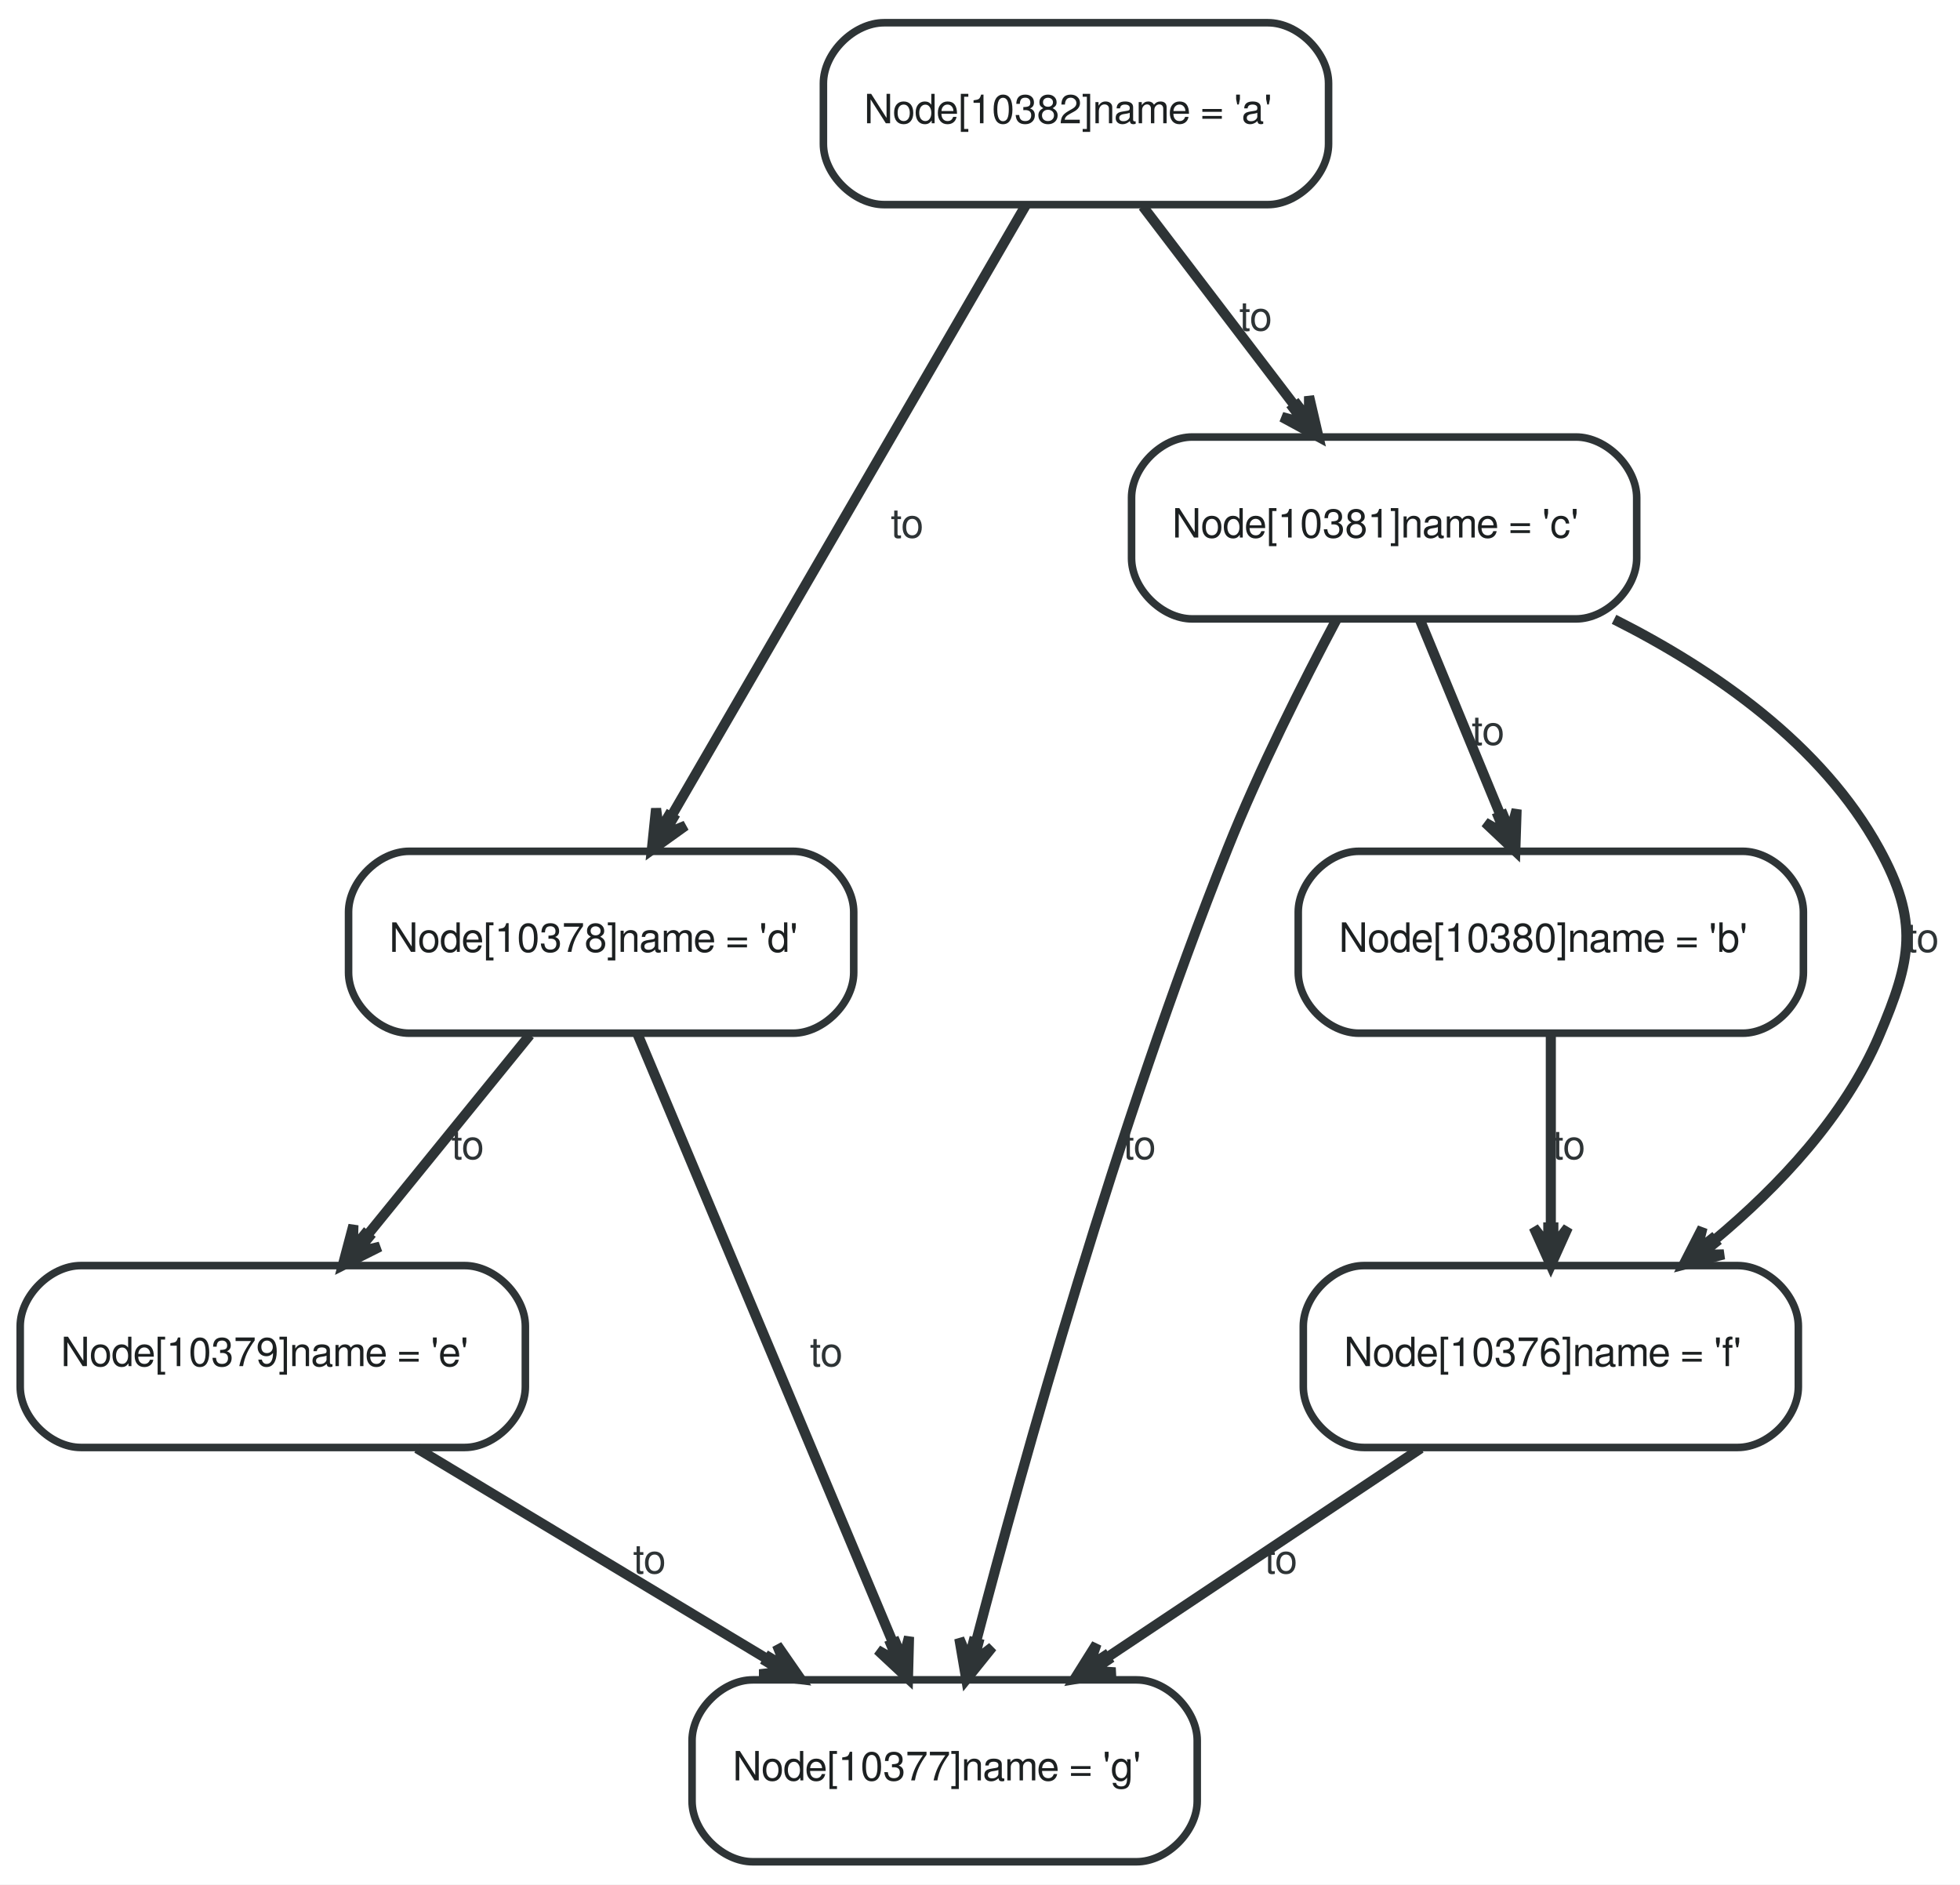
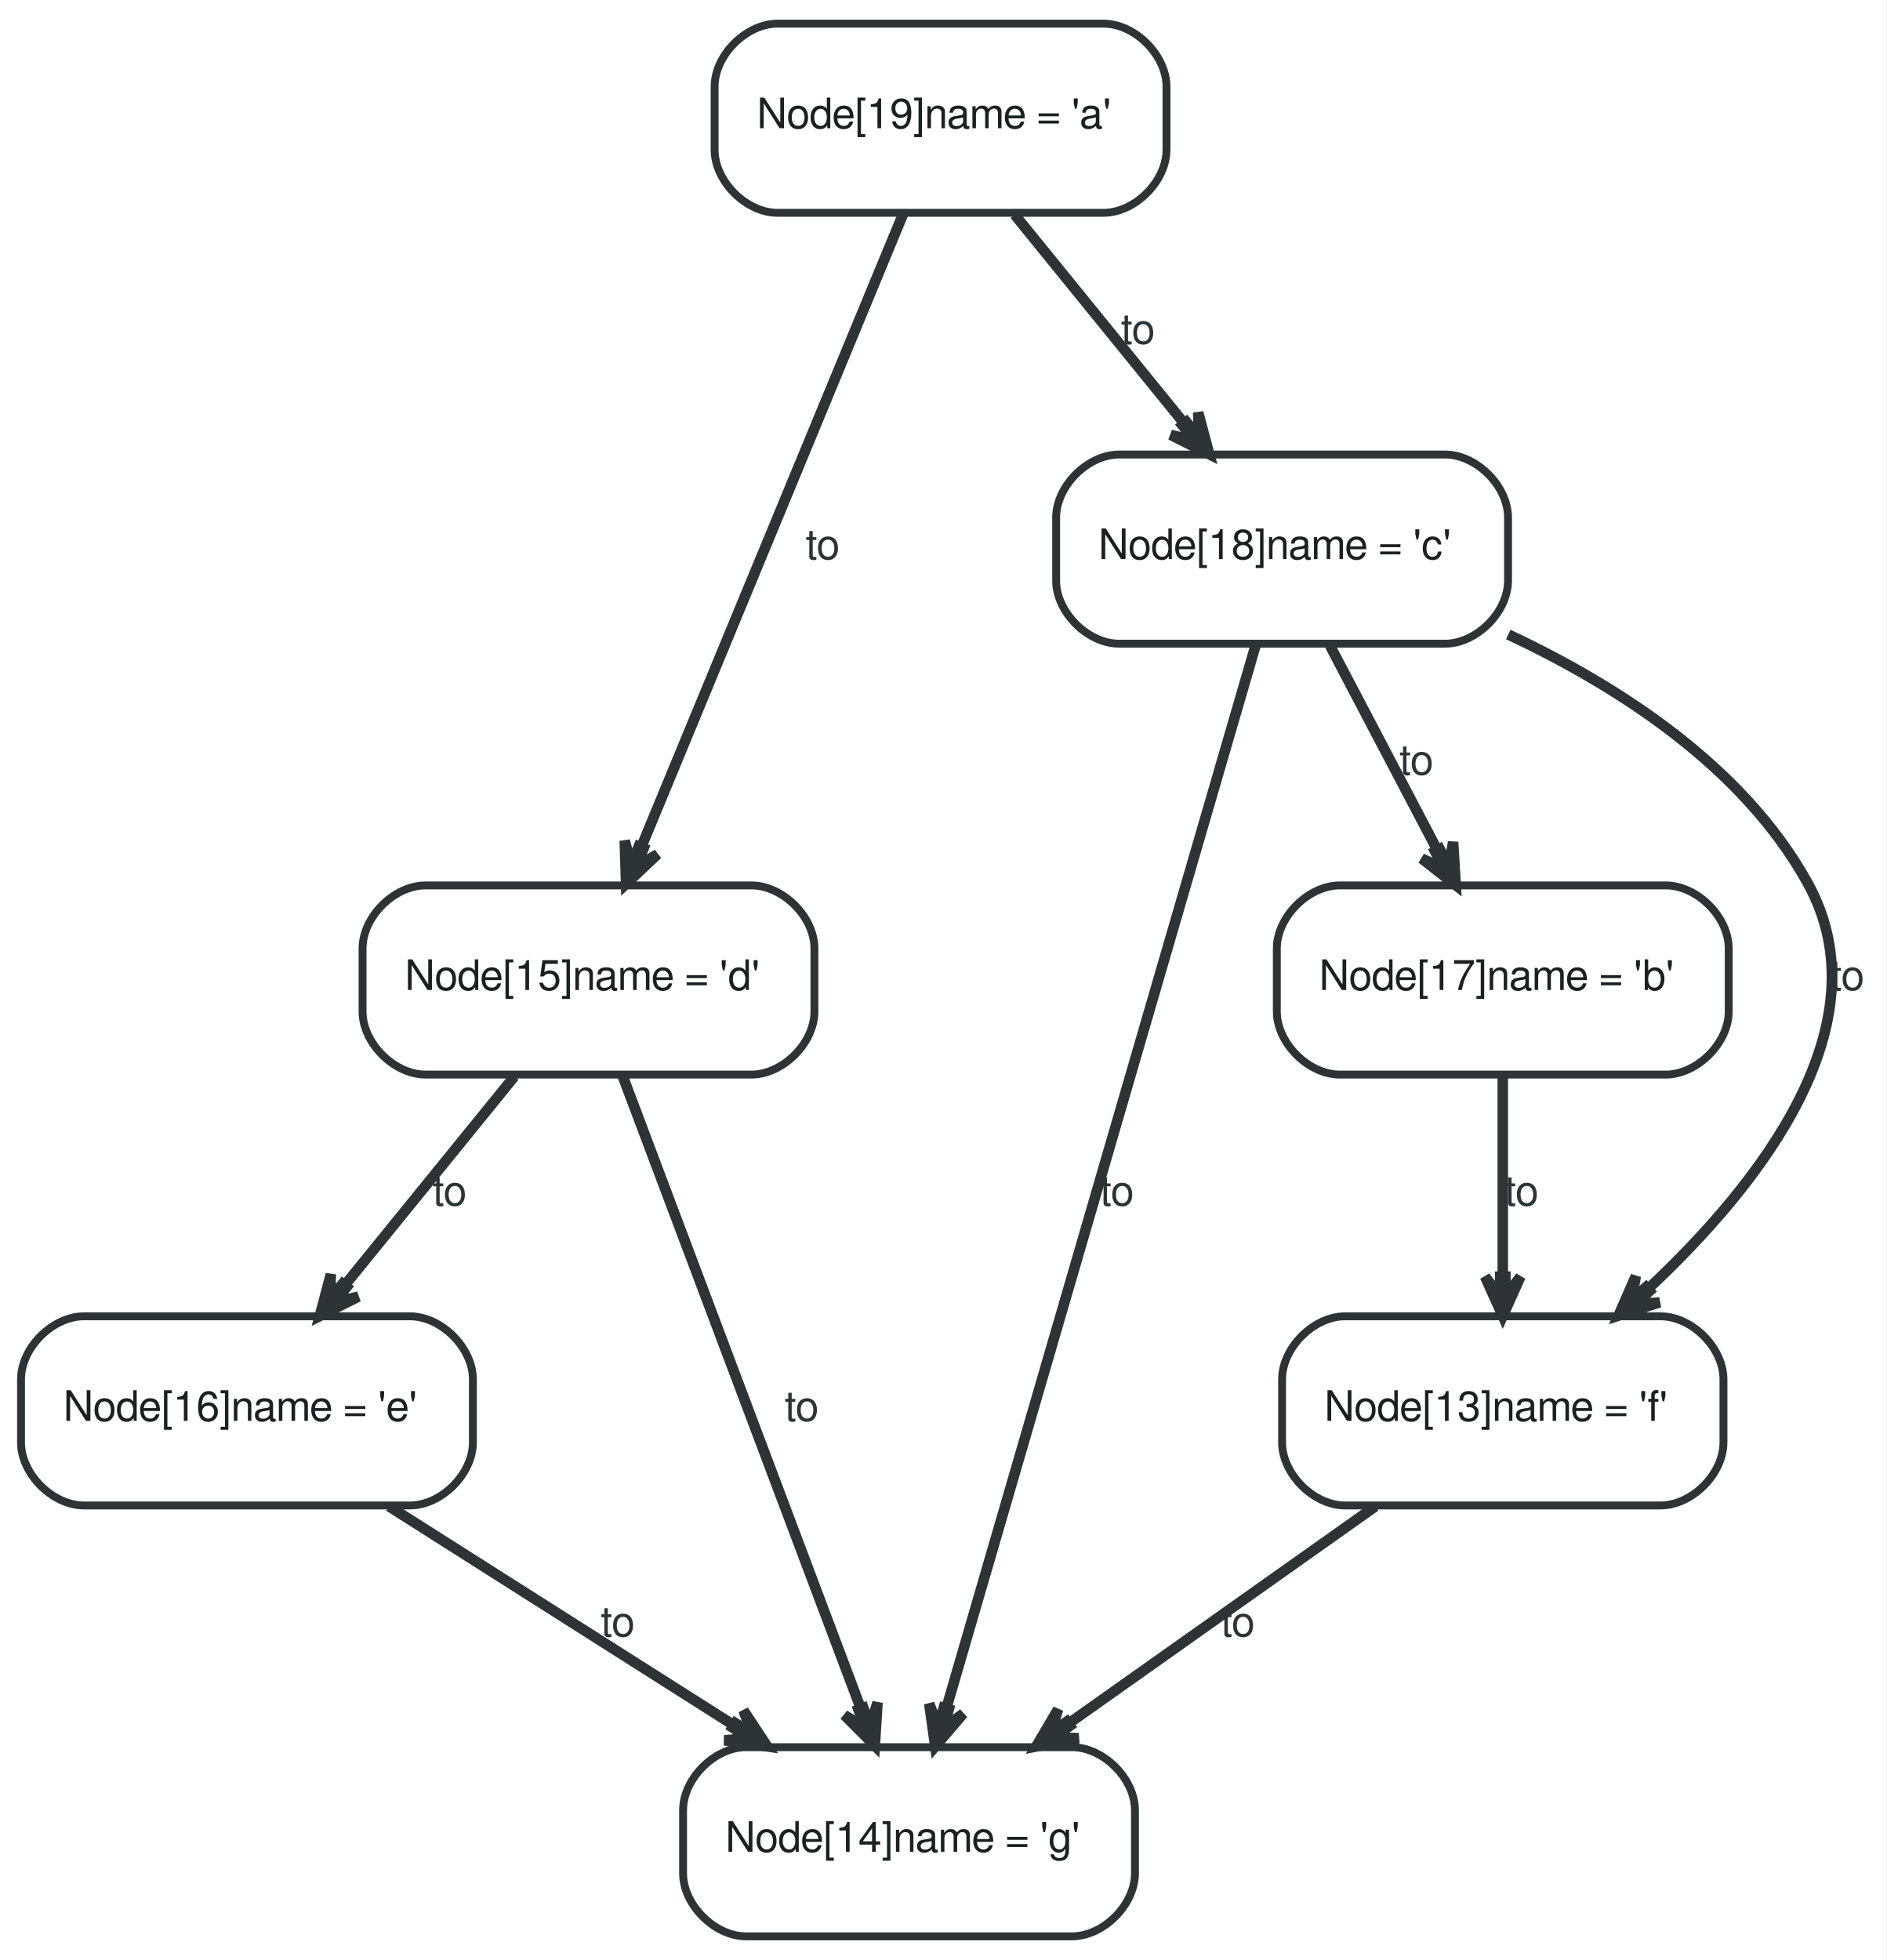
- <svg xmlns="http://www.w3.org/2000/svg" width="388pt" height="373pt" viewBox="0.00 0.00 388.00 373.00">
+ <svg xmlns="http://www.w3.org/2000/svg" width="359pt" height="373pt" viewBox="0.00 0.00 359.00 373.00">
  <g id="graph0" class="graph" transform="scale(1 1) rotate(0) translate(4 369)">
-     <polygon fill="white" stroke="none" points="-4,4 -4,-369 384,-369 384,4 -4,4" />
+     <polygon fill="white" stroke="none" points="-4,4 -4,-369 355,-369 355,4 -4,4" />
    <g id="node1" class="node">
-       <path fill="#ffffff" stroke="#2e3436" stroke-width="1.5" d="M266,-82.5C266,-82.5 340,-82.5 340,-82.5 346,-82.5 352,-88.5 352,-94.5 352,-94.5 352,-106.5 352,-106.5 352,-112.5 346,-118.5 340,-118.5 340,-118.5 266,-118.5 266,-118.5 260,-118.5 254,-112.5 254,-106.5 254,-106.5 254,-94.5 254,-94.5 254,-88.5 260,-82.5 266,-82.5" />
-       <text text-anchor="start" x="262" y="-98.6" font-family="FreeSans" font-size="8.00" fill="#1c2021">Node[10376]name = 'f'</text>
+       <path fill="#ffffff" stroke="#2e3436" stroke-width="1.5" d="M252,-82.5C252,-82.5 312,-82.5 312,-82.5 318,-82.5 324,-88.5 324,-94.5 324,-94.5 324,-106.5 324,-106.5 324,-112.5 318,-118.5 312,-118.5 312,-118.5 252,-118.5 252,-118.5 246,-118.5 240,-112.5 240,-106.5 240,-106.5 240,-94.5 240,-94.5 240,-88.5 246,-82.5 252,-82.5" />
+       <text text-anchor="start" x="248" y="-98.6" font-family="FreeSans" font-size="8.00" fill="#1c2021">Node[13]name = 'f'</text>
    </g>
    <g id="node2" class="node">
-       <path fill="#ffffff" stroke="#2e3436" stroke-width="1.5" d="M145,-0.5C145,-0.5 221,-0.5 221,-0.5 227,-0.5 233,-6.5 233,-12.5 233,-12.5 233,-24.5 233,-24.5 233,-30.5 227,-36.5 221,-36.5 221,-36.5 145,-36.5 145,-36.5 139,-36.5 133,-30.5 133,-24.5 133,-24.5 133,-12.5 133,-12.5 133,-6.5 139,-0.5 145,-0.5" />
-       <text text-anchor="start" x="141" y="-16.6" font-family="FreeSans" font-size="8.00" fill="#1c2021">Node[10377]name = 'g'</text>
+       <path fill="#ffffff" stroke="#2e3436" stroke-width="1.5" d="M138,-0.5C138,-0.5 200,-0.5 200,-0.5 206,-0.5 212,-6.5 212,-12.5 212,-12.5 212,-24.5 212,-24.5 212,-30.5 206,-36.5 200,-36.5 200,-36.5 138,-36.5 138,-36.5 132,-36.5 126,-30.5 126,-24.5 126,-24.5 126,-12.5 126,-12.5 126,-6.5 132,-0.5 138,-0.5" />
+       <text text-anchor="start" x="134" y="-16.6" font-family="FreeSans" font-size="8.00" fill="#1c2021">Node[14]name = 'g'</text>
    </g>
    <g id="edge1" class="edge">
-       <path fill="none" stroke="#2e3436" stroke-width="2" d="M277.257,-82.338C259.066,-70.211 234.558,-53.872 215.092,-40.895" />
-       <polygon fill="#2e3436" stroke="#2e3436" stroke-width="2" points="208.7,-36.634 216.813,-37.986 212.098,-38.298 215.218,-40.378 214.941,-40.794 214.663,-41.21 211.543,-39.13 213.069,-43.602 208.7,-36.634 208.7,-36.634" />
-       <text text-anchor="middle" x="249.5" y="-57.6" font-family="FreeSans" font-size="8.00" fill="#2e3436">to</text>
+       <path fill="none" stroke="#2e3436" stroke-width="2" d="M257.759,-82.338C240.778,-70.316 217.951,-54.156 199.699,-41.234" />
+       <polygon fill="#2e3436" stroke="#2e3436" stroke-width="2" points="193.201,-36.634 201.273,-38.213 196.551,-38.392 199.611,-40.559 199.323,-40.967 199.034,-41.375 195.973,-39.209 197.372,-43.722 193.201,-36.634 193.201,-36.634" />
+       <text text-anchor="middle" x="231.5" y="-57.6" font-family="FreeSans" font-size="8.00" fill="#2e3436">to</text>
    </g>
    <g id="node3" class="node">
-       <path fill="#ffffff" stroke="#2e3436" stroke-width="1.5" d="M77,-164.5C77,-164.5 153,-164.5 153,-164.5 159,-164.5 165,-170.5 165,-176.5 165,-176.5 165,-188.5 165,-188.5 165,-194.5 159,-200.5 153,-200.5 153,-200.5 77,-200.5 77,-200.5 71,-200.5 65,-194.5 65,-188.5 65,-188.5 65,-176.5 65,-176.5 65,-170.5 71,-164.5 77,-164.5" />
-       <text text-anchor="start" x="73" y="-180.6" font-family="FreeSans" font-size="8.00" fill="#1c2021">Node[10378]name = 'd'</text>
+       <path fill="#ffffff" stroke="#2e3436" stroke-width="1.5" d="M77,-164.5C77,-164.5 139,-164.5 139,-164.5 145,-164.5 151,-170.5 151,-176.5 151,-176.5 151,-188.5 151,-188.5 151,-194.5 145,-200.5 139,-200.5 139,-200.5 77,-200.5 77,-200.5 71,-200.5 65,-194.5 65,-188.5 65,-188.5 65,-176.5 65,-176.5 65,-170.5 71,-164.5 77,-164.5" />
+       <text text-anchor="start" x="73" y="-180.6" font-family="FreeSans" font-size="8.00" fill="#1c2021">Node[15]name = 'd'</text>
+     </g>
+     <g id="edge2" class="edge">
+       <path fill="none" stroke="#2e3436" stroke-width="2" d="M114.413,-164.469C125.276,-135.619 147.333,-77.043 159.828,-43.859" />
+       <polygon fill="#2e3436" stroke="#2e3436" stroke-width="2" points="162.49,-36.79 163.005,-44.998 161.636,-40.476 160.314,-43.985 159.847,-43.809 159.379,-43.633 160.7,-40.123 156.688,-42.62 162.49,-36.79 162.49,-36.79" />
+       <text text-anchor="middle" x="148.5" y="-98.6" font-family="FreeSans" font-size="8.00" fill="#2e3436">to</text>
+     </g>
+     <g id="node4" class="node">
+       <path fill="#ffffff" stroke="#2e3436" stroke-width="1.5" d="M12,-82.5C12,-82.5 74,-82.5 74,-82.5 80,-82.5 86,-88.5 86,-94.5 86,-94.5 86,-106.5 86,-106.5 86,-112.5 80,-118.5 74,-118.5 74,-118.5 12,-118.5 12,-118.5 6,-118.5 0,-112.5 0,-106.5 0,-106.5 0,-94.5 0,-94.5 0,-88.5 6,-82.5 12,-82.5" />
+       <text text-anchor="start" x="8" y="-98.6" font-family="FreeSans" font-size="8.00" fill="#1c2021">Node[16]name = 'e'</text>
    </g>
    <g id="edge3" class="edge">
-       <path fill="none" stroke="#2e3436" stroke-width="2" d="M122.149,-164.469C134.259,-135.619 158.846,-77.043 172.775,-43.859" />
-       <polygon fill="#2e3436" stroke="#2e3436" stroke-width="2" points="175.742,-36.79 175.952,-45.012 174.752,-40.441 173.301,-43.899 172.84,-43.706 172.379,-43.512 173.83,-40.054 169.728,-42.399 175.742,-36.79 175.742,-36.79" />
-       <text text-anchor="middle" x="159.5" y="-98.6" font-family="FreeSans" font-size="8.00" fill="#2e3436">to</text>
-     </g>
-     <g id="node4" class="node">
-       <path fill="#ffffff" stroke="#2e3436" stroke-width="1.5" d="M12,-82.5C12,-82.5 88,-82.5 88,-82.5 94,-82.5 100,-88.5 100,-94.5 100,-94.5 100,-106.5 100,-106.5 100,-112.5 94,-118.5 88,-118.5 88,-118.5 12,-118.5 12,-118.5 6,-118.5 0,-112.5 0,-106.5 0,-106.5 0,-94.5 0,-94.5 0,-88.5 6,-82.5 12,-82.5" />
-       <text text-anchor="start" x="8" y="-98.6" font-family="FreeSans" font-size="8.00" fill="#1c2021">Node[10379]name = 'e'</text>
-     </g>
-     <g id="edge2" class="edge">
-       <path fill="none" stroke="#2e3436" stroke-width="2" d="M100.896,-164.141C91.462,-152.531 78.945,-137.125 68.685,-124.497" />
-       <polygon fill="#2e3436" stroke="#2e3436" stroke-width="2" points="63.853,-118.55 71.202,-122.243 66.606,-121.145 68.971,-124.056 68.583,-124.371 68.195,-124.686 65.83,-121.776 65.963,-126.499 63.853,-118.55 63.853,-118.55" />
-       <text text-anchor="middle" x="88.5" y="-139.6" font-family="FreeSans" font-size="8.00" fill="#2e3436">to</text>
+       <path fill="none" stroke="#2e3436" stroke-width="2" d="M93.896,-164.141C84.462,-152.531 71.945,-137.125 61.685,-124.497" />
+       <polygon fill="#2e3436" stroke="#2e3436" stroke-width="2" points="56.853,-118.55 64.202,-122.243 59.606,-121.145 61.971,-124.056 61.583,-124.371 61.195,-124.686 58.83,-121.776 58.963,-126.499 56.853,-118.55 56.853,-118.55" />
+       <text text-anchor="middle" x="81.5" y="-139.6" font-family="FreeSans" font-size="8.00" fill="#2e3436">to</text>
    </g>
    <g id="edge4" class="edge">
-       <path fill="none" stroke="#2e3436" stroke-width="2" d="M78.532,-82.338C98.868,-70.106 126.329,-53.588 147.993,-40.557" />
-       <polygon fill="#2e3436" stroke="#2e3436" stroke-width="2" points="154.515,-36.634 149.828,-43.392 151.56,-38.995 148.346,-40.928 148.088,-40.499 147.831,-40.071 151.044,-38.138 146.349,-37.607 154.515,-36.634 154.515,-36.634" />
-       <text text-anchor="middle" x="124.5" y="-57.6" font-family="FreeSans" font-size="8.00" fill="#2e3436">to</text>
+       <path fill="none" stroke="#2e3436" stroke-width="2" d="M70.03,-82.338C89.213,-70.158 115.088,-53.73 135.569,-40.726" />
+       <polygon fill="#2e3436" stroke="#2e3436" stroke-width="2" points="142.015,-36.634 137.492,-43.503 139.117,-39.066 135.951,-41.076 135.683,-40.654 135.415,-40.232 138.581,-38.222 133.874,-37.804 142.015,-36.634 142.015,-36.634" />
+       <text text-anchor="middle" x="113.5" y="-57.6" font-family="FreeSans" font-size="8.00" fill="#2e3436">to</text>
    </g>
    <g id="node5" class="node">
-       <path fill="#ffffff" stroke="#2e3436" stroke-width="1.5" d="M265,-164.5C265,-164.5 341,-164.5 341,-164.5 347,-164.5 353,-170.5 353,-176.5 353,-176.5 353,-188.5 353,-188.5 353,-194.5 347,-200.5 341,-200.5 341,-200.5 265,-200.5 265,-200.5 259,-200.5 253,-194.5 253,-188.5 253,-188.5 253,-176.5 253,-176.5 253,-170.5 259,-164.5 265,-164.5" />
-       <text text-anchor="start" x="261" y="-180.6" font-family="FreeSans" font-size="8.00" fill="#1c2021">Node[10380]name = 'b'</text>
+       <path fill="#ffffff" stroke="#2e3436" stroke-width="1.5" d="M251,-164.5C251,-164.5 313,-164.5 313,-164.5 319,-164.5 325,-170.5 325,-176.5 325,-176.5 325,-188.5 325,-188.5 325,-194.5 319,-200.5 313,-200.5 313,-200.5 251,-200.5 251,-200.5 245,-200.5 239,-194.5 239,-188.5 239,-188.5 239,-176.5 239,-176.5 239,-170.5 245,-164.5 251,-164.5" />
+       <text text-anchor="start" x="247" y="-180.6" font-family="FreeSans" font-size="8.00" fill="#1c2021">Node[17]name = 'b'</text>
    </g>
    <g id="edge5" class="edge">
-       <path fill="none" stroke="#2e3436" stroke-width="2" d="M303,-164.141C303,-153.058 303,-138.518 303,-126.236" />
-       <polygon fill="#2e3436" stroke="#2e3436" stroke-width="2" points="303,-118.55 306.375,-126.05 303.5,-122.3 303.5,-126.05 303,-126.05 302.5,-126.05 302.5,-122.3 299.625,-126.05 303,-118.55 303,-118.55" />
-       <text text-anchor="middle" x="306.5" y="-139.6" font-family="FreeSans" font-size="8.00" fill="#2e3436">to</text>
+       <path fill="none" stroke="#2e3436" stroke-width="2" d="M282,-164.141C282,-153.058 282,-138.518 282,-126.236" />
+       <polygon fill="#2e3436" stroke="#2e3436" stroke-width="2" points="282,-118.55 285.375,-126.05 282.5,-122.3 282.5,-126.05 282,-126.05 281.5,-126.05 281.5,-122.3 278.625,-126.05 282,-118.55 282,-118.55" />
+       <text text-anchor="middle" x="285.5" y="-139.6" font-family="FreeSans" font-size="8.00" fill="#2e3436">to</text>
    </g>
    <g id="node6" class="node">
-       <path fill="#ffffff" stroke="#2e3436" stroke-width="1.5" d="M232,-246.5C232,-246.5 308,-246.5 308,-246.5 314,-246.5 320,-252.5 320,-258.5 320,-258.5 320,-270.5 320,-270.5 320,-276.5 314,-282.5 308,-282.5 308,-282.5 232,-282.5 232,-282.5 226,-282.5 220,-276.5 220,-270.5 220,-270.5 220,-258.5 220,-258.5 220,-252.5 226,-246.5 232,-246.5" />
-       <text text-anchor="start" x="228" y="-262.6" font-family="FreeSans" font-size="8.00" fill="#1c2021">Node[10381]name = 'c'</text>
+       <path fill="#ffffff" stroke="#2e3436" stroke-width="1.5" d="M209,-246.5C209,-246.5 271,-246.5 271,-246.5 277,-246.5 283,-252.5 283,-258.5 283,-258.5 283,-270.5 283,-270.5 283,-276.5 277,-282.5 271,-282.5 271,-282.5 209,-282.5 209,-282.5 203,-282.5 197,-276.5 197,-270.5 197,-270.5 197,-258.5 197,-258.5 197,-252.5 203,-246.5 209,-246.5" />
+       <text text-anchor="start" x="205" y="-262.6" font-family="FreeSans" font-size="8.00" fill="#1c2021">Node[18]name = 'c'</text>
+     </g>
+     <g id="edge7" class="edge">
+       <path fill="none" stroke="#2e3436" stroke-width="2" d="M283.043,-248.254C304.231,-238.314 327.793,-223.025 340,-201 354.859,-174.19 331.123,-143.809 309.688,-123.748" />
+       <polygon fill="#2e3436" stroke="#2e3436" stroke-width="2" points="304.026,-118.627 311.852,-121.154 307.142,-120.771 309.924,-123.286 309.588,-123.657 309.253,-124.028 306.471,-121.513 307.324,-126.16 304.026,-118.627 304.026,-118.627" />
+       <text text-anchor="middle" x="347.5" y="-180.6" font-family="FreeSans" font-size="8.00" fill="#2e3436">to</text>
    </g>
    <g id="edge6" class="edge">
-       <path fill="none" stroke="#2e3436" stroke-width="2" d="M315.517,-246.413C335.387,-236.409 356.697,-221.614 368,-201 375.906,-186.581 374.442,-179.13 368,-164 361.202,-148.032 348.102,-134.173 335.433,-123.591" />
-       <polygon fill="#2e3436" stroke="#2e3436" stroke-width="2" points="329.278,-118.665 337.243,-120.716 332.519,-120.618 335.446,-122.961 335.134,-123.351 334.821,-123.742 331.894,-121.398 333.025,-125.986 329.278,-118.665 329.278,-118.665" />
-       <text text-anchor="middle" x="376.5" y="-180.6" font-family="FreeSans" font-size="8.00" fill="#2e3436">to</text>
+       <path fill="none" stroke="#2e3436" stroke-width="2" d="M235.007,-246.342C222.633,-203.817 190.511,-93.424 176.136,-44.024" />
+       <polygon fill="#2e3436" stroke="#2e3436" stroke-width="2" points="173.987,-36.639 179.323,-42.897 175.515,-40.1 176.563,-43.7 176.083,-43.84 175.603,-43.98 174.555,-40.379 172.842,-44.783 173.987,-36.639 173.987,-36.639" />
+       <text text-anchor="middle" x="208.5" y="-139.6" font-family="FreeSans" font-size="8.00" fill="#2e3436">to</text>
    </g>
    <g id="edge8" class="edge">
-       <path fill="none" stroke="#2e3436" stroke-width="2" d="M260.546,-246.332C253.969,-233.964 245.287,-216.748 239,-201 217.118,-146.191 198.462,-79.312 189.216,-44.025" />
-       <polygon fill="#2e3436" stroke="#2e3436" stroke-width="2" points="187.283,-36.58 192.435,-42.99 188.709,-40.084 189.652,-43.713 189.168,-43.839 188.684,-43.965 187.741,-40.335 185.901,-44.687 187.283,-36.58 187.283,-36.58" />
-       <text text-anchor="middle" x="221.5" y="-139.6" font-family="FreeSans" font-size="8.00" fill="#2e3436">to</text>
-     </g>
-     <g id="edge7" class="edge">
-       <path fill="none" stroke="#2e3436" stroke-width="2" d="M277.161,-246.141C281.819,-234.847 287.959,-219.962 293.085,-207.536" />
-       <polygon fill="#2e3436" stroke="#2e3436" stroke-width="2" points="295.967,-200.55 296.227,-208.77 294.999,-204.207 293.569,-207.674 293.107,-207.483 292.645,-207.293 294.075,-203.826 289.987,-206.196 295.967,-200.55 295.967,-200.55" />
-       <text text-anchor="middle" x="290.5" y="-221.6" font-family="FreeSans" font-size="8.00" fill="#2e3436">to</text>
+       <path fill="none" stroke="#2e3436" stroke-width="2" d="M249.113,-246.141C255.043,-234.847 262.857,-219.962 269.381,-207.536" />
+       <polygon fill="#2e3436" stroke="#2e3436" stroke-width="2" points="273.049,-200.55 272.551,-208.759 271.748,-204.103 270.005,-207.423 269.562,-207.191 269.12,-206.958 270.863,-203.638 266.574,-205.622 273.049,-200.55 273.049,-200.55" />
+       <text text-anchor="middle" x="265.5" y="-221.6" font-family="FreeSans" font-size="8.00" fill="#2e3436">to</text>
    </g>
    <g id="node7" class="node">
-       <path fill="#ffffff" stroke="#2e3436" stroke-width="1.5" d="M171,-328.5C171,-328.5 247,-328.5 247,-328.5 253,-328.5 259,-334.5 259,-340.5 259,-340.5 259,-352.5 259,-352.5 259,-358.5 253,-364.5 247,-364.5 247,-364.5 171,-364.5 171,-364.5 165,-364.5 159,-358.5 159,-352.5 159,-352.5 159,-340.5 159,-340.5 159,-334.5 165,-328.5 171,-328.5" />
-       <text text-anchor="start" x="167" y="-344.6" font-family="FreeSans" font-size="8.00" fill="#1c2021">Node[10382]name = 'a'</text>
+       <path fill="#ffffff" stroke="#2e3436" stroke-width="1.5" d="M144,-328.5C144,-328.5 206,-328.5 206,-328.5 212,-328.5 218,-334.5 218,-340.5 218,-340.5 218,-352.5 218,-352.5 218,-358.5 212,-364.5 206,-364.5 206,-364.5 144,-364.5 144,-364.5 138,-364.5 132,-358.5 132,-352.5 132,-352.5 132,-340.5 132,-340.5 132,-334.5 138,-328.5 144,-328.5" />
+       <text text-anchor="start" x="140" y="-344.6" font-family="FreeSans" font-size="8.00" fill="#1c2021">Node[19]name = 'a'</text>
+     </g>
+     <g id="edge9" class="edge">
+       <path fill="none" stroke="#2e3436" stroke-width="2" d="M167.956,-328.469C156.025,-299.619 131.799,-241.043 118.075,-207.86" />
+       <polygon fill="#2e3436" stroke="#2e3436" stroke-width="2" points="115.151,-200.79 121.136,-206.431 117.046,-204.064 118.479,-207.53 118.017,-207.721 117.555,-207.912 116.122,-204.446 114.898,-209.011 115.151,-200.79 115.151,-200.79" />
+       <text text-anchor="middle" x="152.5" y="-262.6" font-family="FreeSans" font-size="8.00" fill="#2e3436">to</text>
    </g>
    <g id="edge10" class="edge">
-       <path fill="none" stroke="#2e3436" stroke-width="2" d="M199.118,-328.469C182.307,-299.498 148.103,-240.55 128.893,-207.443" />
-       <polygon fill="#2e3436" stroke="#2e3436" stroke-width="2" points="125.032,-200.79 131.716,-205.583 127.347,-203.783 129.229,-207.026 128.797,-207.277 128.364,-207.528 126.482,-204.285 125.877,-208.971 125.032,-200.79 125.032,-200.79" />
-       <text text-anchor="middle" x="175.5" y="-262.6" font-family="FreeSans" font-size="8.00" fill="#2e3436">to</text>
-     </g>
-     <g id="edge9" class="edge">
-       <path fill="none" stroke="#2e3436" stroke-width="2" d="M222.236,-328.141C231.009,-316.636 242.623,-301.405 252.201,-288.842" />
-       <polygon fill="#2e3436" stroke="#2e3436" stroke-width="2" points="256.999,-282.55 255.136,-290.561 255.123,-285.835 252.849,-288.817 252.452,-288.514 252.054,-288.211 254.328,-285.229 249.768,-286.468 256.999,-282.55 256.999,-282.55" />
-       <text text-anchor="middle" x="244.5" y="-303.6" font-family="FreeSans" font-size="8.00" fill="#2e3436">to</text>
+       <path fill="none" stroke="#2e3436" stroke-width="2" d="M189.104,-328.141C198.538,-316.531 211.055,-301.125 221.315,-288.497" />
+       <polygon fill="#2e3436" stroke="#2e3436" stroke-width="2" points="226.147,-282.55 224.037,-290.499 224.17,-285.776 221.805,-288.686 221.417,-288.371 221.029,-288.056 223.394,-285.145 218.798,-286.243 226.147,-282.55 226.147,-282.55" />
+       <text text-anchor="middle" x="212.5" y="-303.6" font-family="FreeSans" font-size="8.00" fill="#2e3436">to</text>
    </g>
  </g>
</svg>
